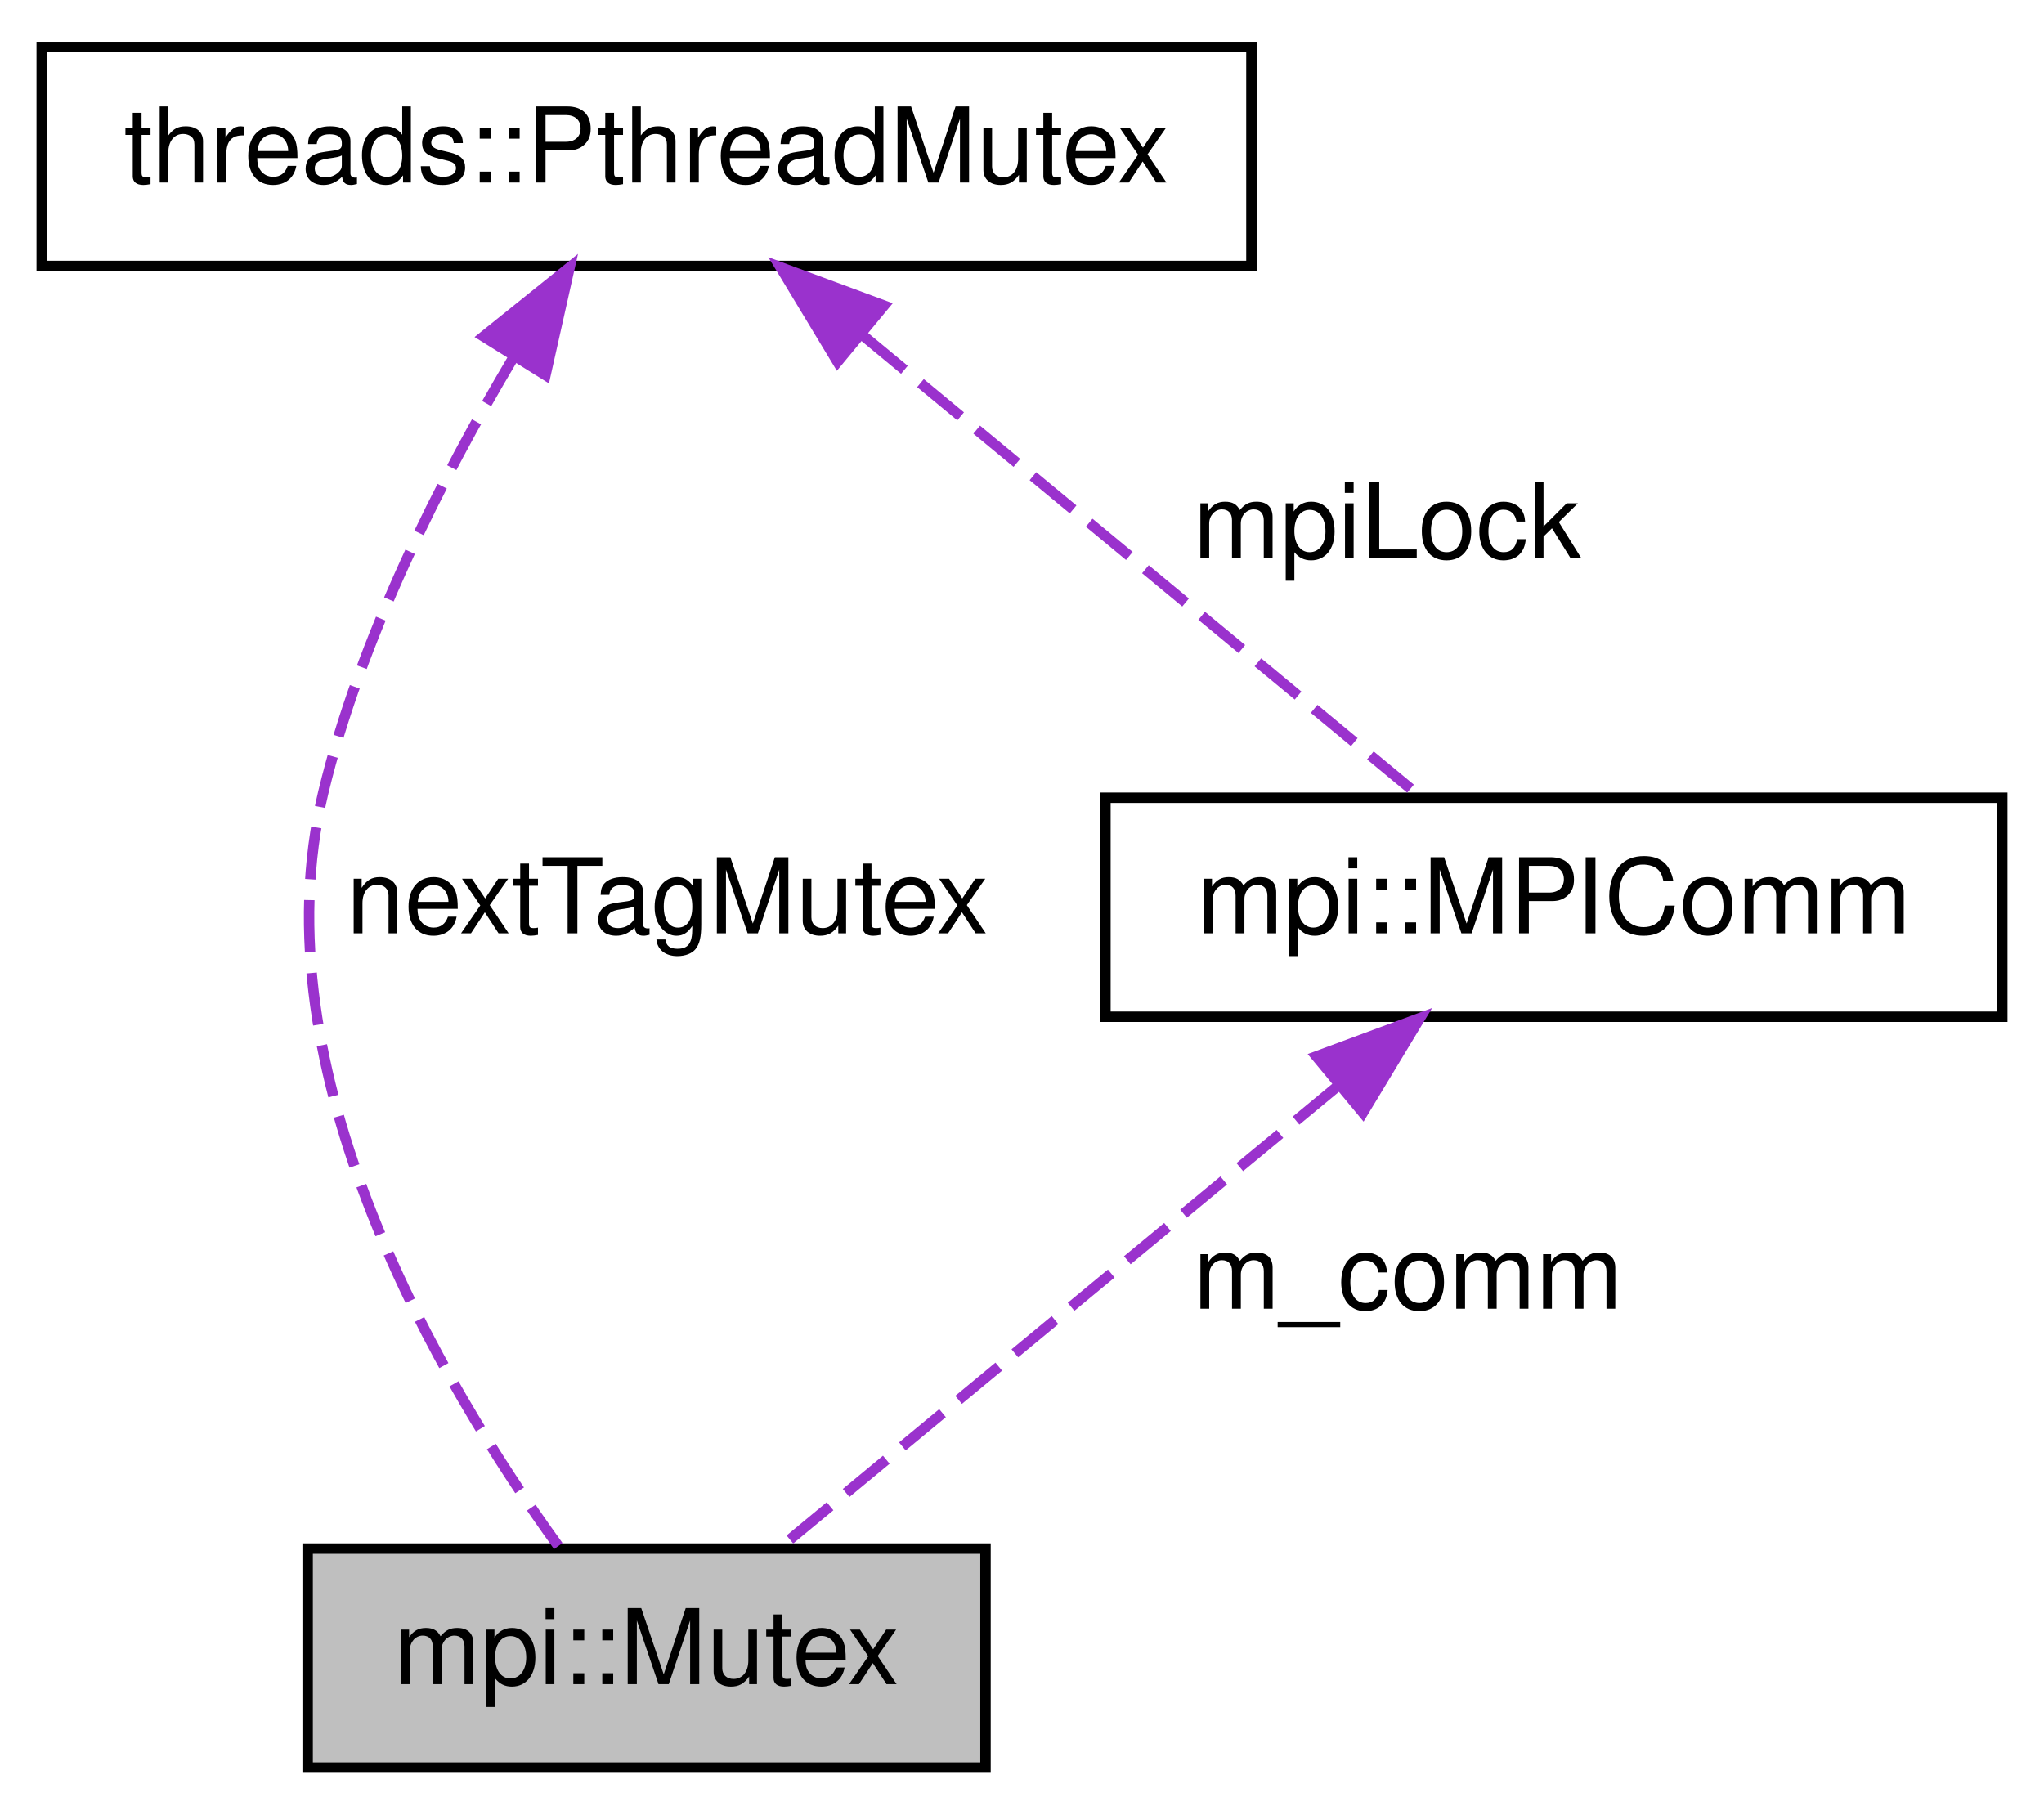
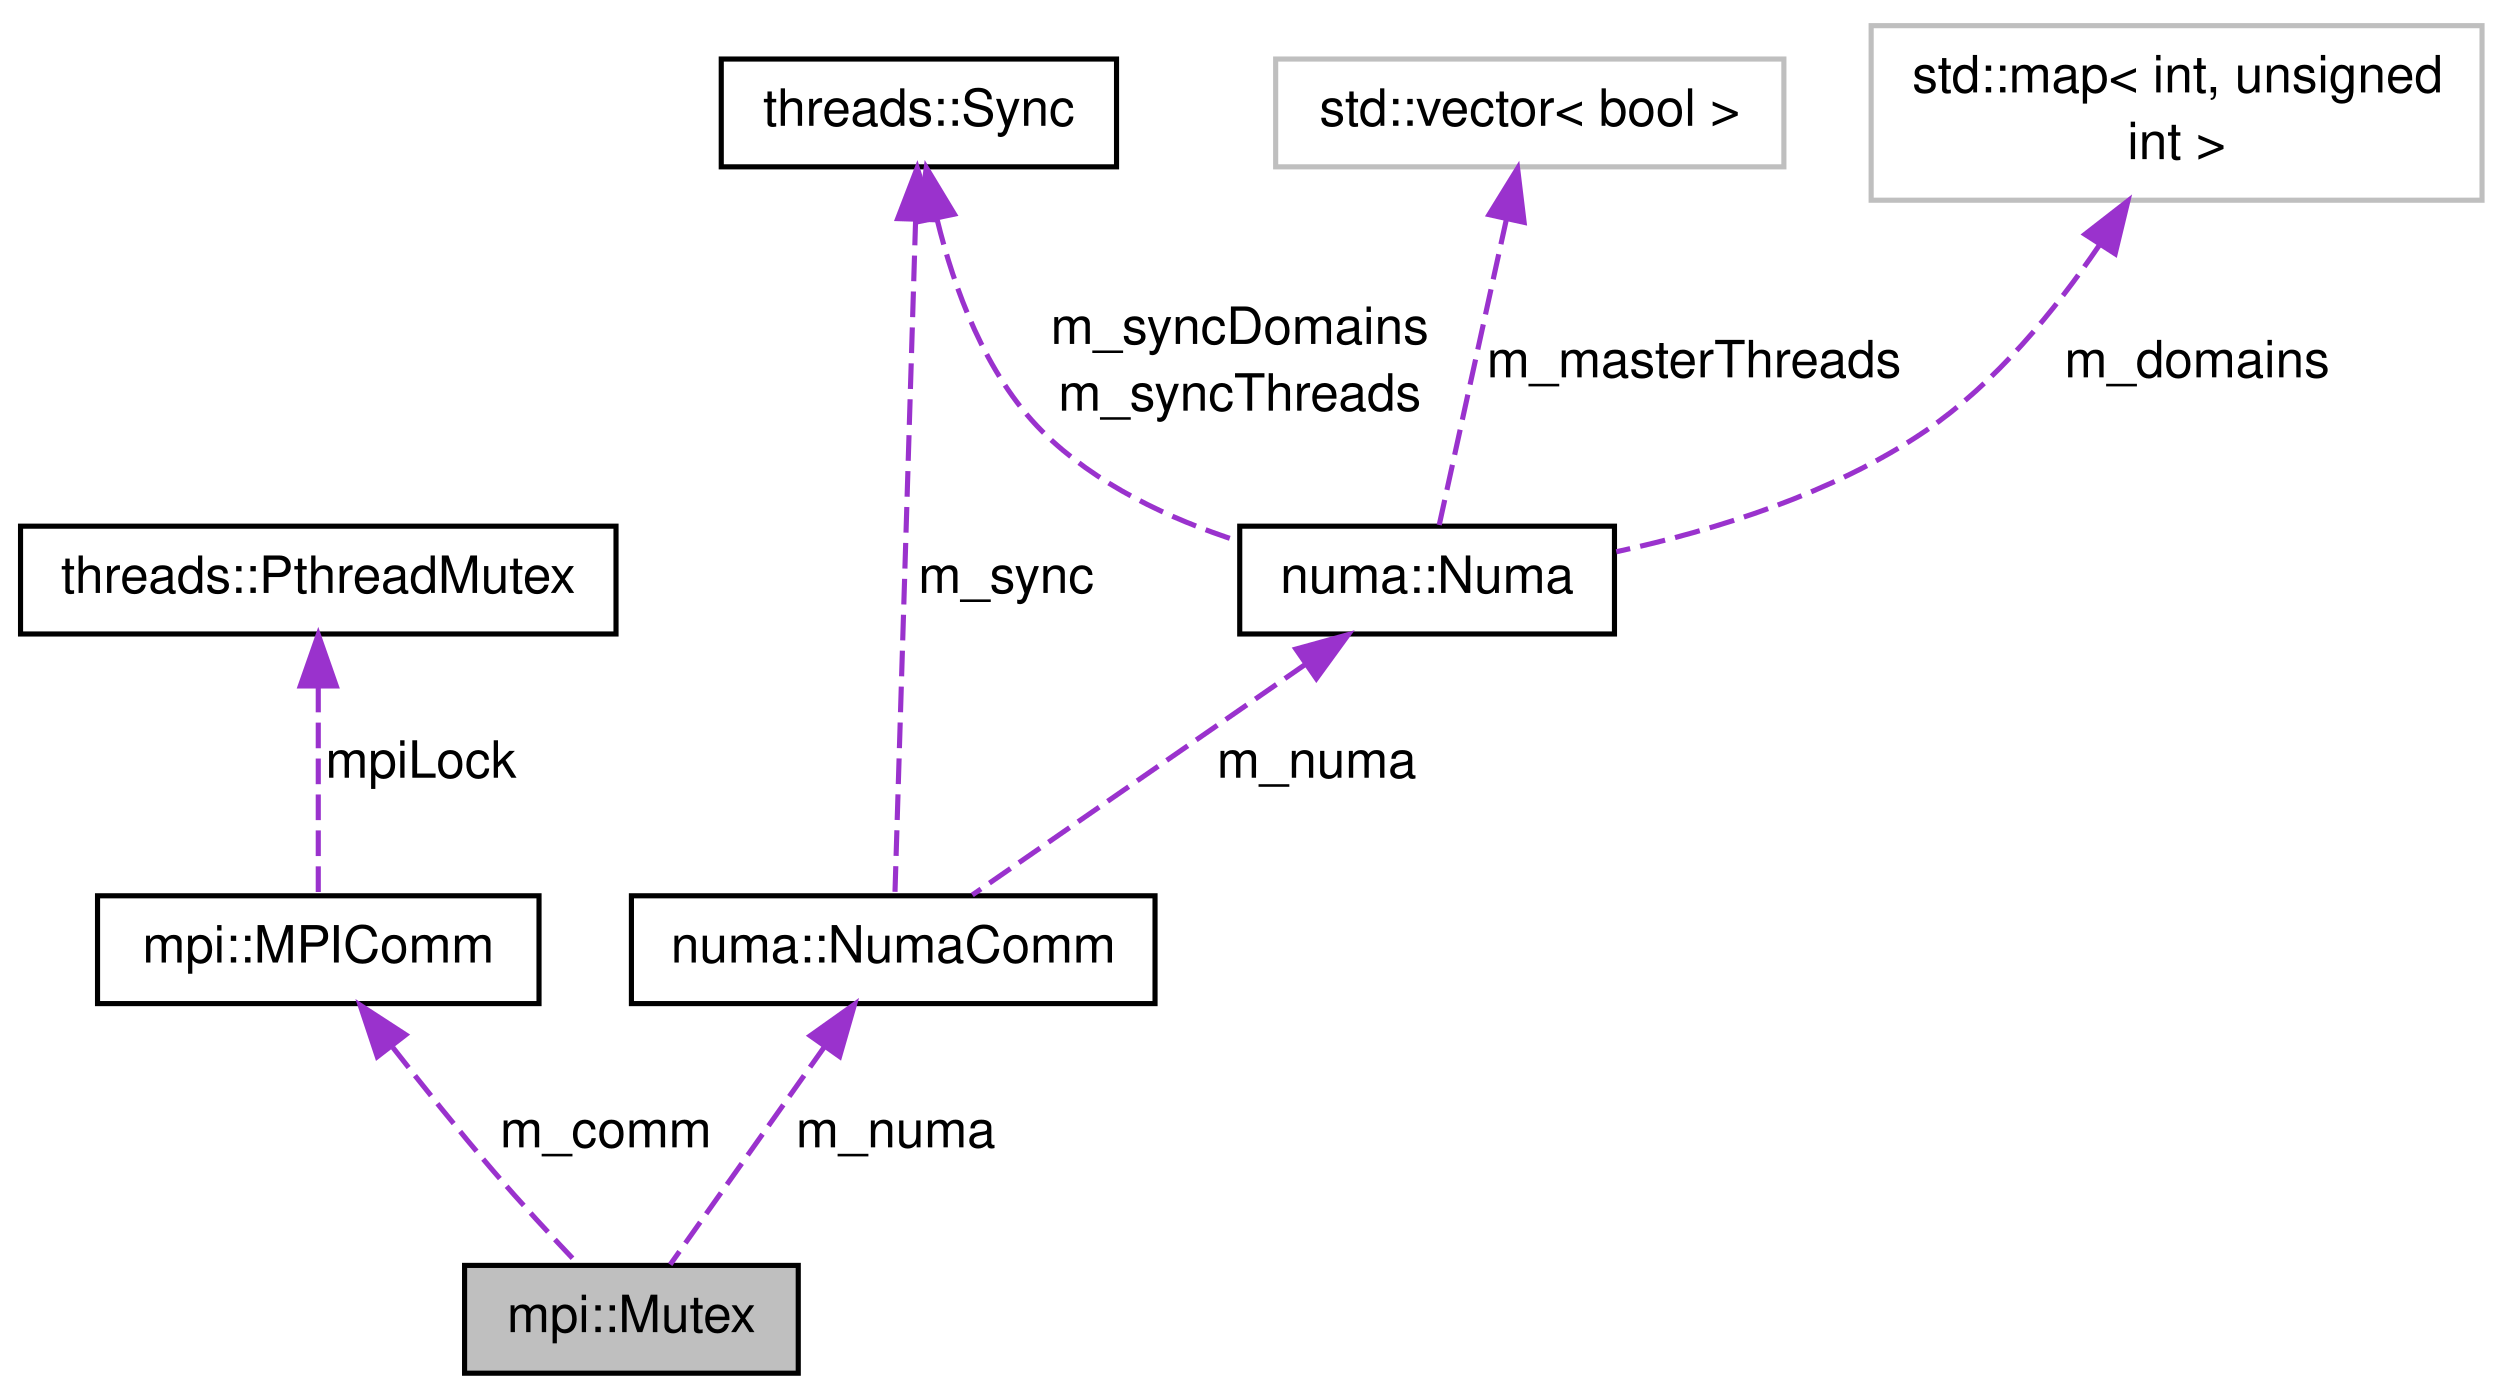
- <svg xmlns="http://www.w3.org/2000/svg" xmlns:xlink="http://www.w3.org/1999/xlink" width="196pt" height="174pt" viewBox="0.00 0.00 196.00 174.00">
-   <g id="graph1" class="graph" transform="scale(1 1) rotate(0) translate(4 170)">
-     <polygon fill="white" stroke="white" points="-4,5 -4,-170 193,-170 193,5 -4,5" />
+ <svg xmlns="http://www.w3.org/2000/svg" xmlns:xlink="http://www.w3.org/1999/xlink" width="487pt" height="272pt" viewBox="0.00 0.00 487.00 272.00">
+   <g id="graph1" class="graph" transform="scale(1 1) rotate(0) translate(4 268)">
+     <polygon fill="white" stroke="white" points="-4,5 -4,-268 484,-268 484,5 -4,5" />
    <g id="node1" class="node">
-       <polygon fill="#bfbfbf" stroke="black" points="25.5,-0.5 25.5,-21.5 90.5,-21.5 90.5,-0.5 25.5,-0.5" />
-       <text text-anchor="middle" x="58" y="-8.5" font-family="Helvetica,sans-Serif" font-size="10.00">mpi::Mutex</text>
+       <polygon fill="#bfbfbf" stroke="black" points="86.5,-0.5 86.5,-21.5 151.5,-21.5 151.5,-0.5 86.5,-0.5" />
+       <text text-anchor="middle" x="119" y="-8.5" font-family="Helvetica,sans-Serif" font-size="10.00">mpi::Mutex</text>
    </g>
    <g id="node2" class="node">
      <a xlink:href="classmpi_1_1MPIComm.xhtml" target="_top" xlink:title="mpi::MPIComm">
-         <polygon fill="white" stroke="black" points="102,-72.5 102,-93.5 188,-93.5 188,-72.5 102,-72.5" />
-         <text text-anchor="middle" x="145" y="-80.5" font-family="Helvetica,sans-Serif" font-size="10.00">mpi::MPIComm</text>
+         <polygon fill="white" stroke="black" points="15,-72.5 15,-93.5 101,-93.5 101,-72.5 15,-72.5" />
+         <text text-anchor="middle" x="58" y="-80.5" font-family="Helvetica,sans-Serif" font-size="10.00">mpi::MPIComm</text>
      </a>
    </g>
    <g id="edge2" class="edge">
-       <path fill="none" stroke="#9a32cd" stroke-dasharray="5,2" d="M124.129,-65.728C107.559,-52.015 84.919,-33.277 70.89,-21.667" />
-       <polygon fill="#9a32cd" stroke="#9a32cd" points="122.227,-68.697 132.163,-72.376 126.69,-63.304 122.227,-68.697" />
-       <text text-anchor="middle" x="131" y="-44.5" font-family="Helvetica,sans-Serif" font-size="10.00"> m_comm</text>
+       <path fill="none" stroke="#9a32cd" stroke-dasharray="5,2" d="M72.509,-63.976C78.421,-56.404 85.406,-47.682 92,-40 97.377,-33.736 103.646,-26.973 108.788,-21.554" />
+       <polygon fill="#9a32cd" stroke="#9a32cd" points="69.495,-62.152 66.15,-72.204 75.034,-66.432 69.495,-62.152" />
+       <text text-anchor="middle" x="114" y="-44.5" font-family="Helvetica,sans-Serif" font-size="10.00"> m_comm</text>
    </g>
    <g id="node4" class="node">
      <a xlink:href="classthreads_1_1PthreadMutex.xhtml" target="_top" xlink:title="threads::PthreadMutex">
        <polygon fill="white" stroke="black" points="0,-144.5 0,-165.5 116,-165.5 116,-144.5 0,-144.5" />
        <text text-anchor="middle" x="58" y="-152.5" font-family="Helvetica,sans-Serif" font-size="10.00">threads::PthreadMutex</text>
      </a>
    </g>
+     <g id="edge4" class="edge">
+       <path fill="none" stroke="#9a32cd" stroke-dasharray="5,2" d="M58,-134.235C58,-120.969 58,-104.319 58,-93.667" />
+       <polygon fill="#9a32cd" stroke="#9a32cd" points="54.5,-134.376 58,-144.376 61.5,-134.376 54.5,-134.376" />
+       <text text-anchor="middle" x="78" y="-116.5" font-family="Helvetica,sans-Serif" font-size="10.00"> mpiLock</text>
+     </g>
+     <g id="node6" class="node">
+       <a xlink:href="classnuma_1_1NumaComm.xhtml" target="_top" xlink:title="numa::NumaComm">
+         <polygon fill="white" stroke="black" points="119,-72.5 119,-93.5 221,-93.5 221,-72.5 119,-72.5" />
+         <text text-anchor="middle" x="170" y="-80.5" font-family="Helvetica,sans-Serif" font-size="10.00">numa::NumaComm</text>
+       </a>
+     </g>
    <g id="edge6" class="edge">
-       <path fill="none" stroke="#9a32cd" stroke-dasharray="5,2" d="M45.176,-135.624C38.307,-124.067 30.545,-108.802 27,-94 20.587,-67.224 38.298,-37.313 49.533,-21.742" />
-       <polygon fill="#9a32cd" stroke="#9a32cd" points="42.366,-137.732 50.625,-144.369 48.307,-134.03 42.366,-137.732" />
-       <text text-anchor="middle" x="60" y="-80.5" font-family="Helvetica,sans-Serif" font-size="10.00"> nextTagMutex</text>
+       <path fill="none" stroke="#9a32cd" stroke-dasharray="5,2" d="M156.682,-64.198C147.085,-50.649 134.478,-32.851 126.556,-21.667" />
+       <polygon fill="#9a32cd" stroke="#9a32cd" points="153.838,-66.239 162.475,-72.376 159.551,-62.193 153.838,-66.239" />
+       <text text-anchor="middle" x="170.5" y="-44.5" font-family="Helvetica,sans-Serif" font-size="10.00"> m_numa</text>
    </g>
-     <g id="edge4" class="edge">
-       <path fill="none" stroke="#9a32cd" stroke-dasharray="5,2" d="M78.871,-137.728C95.441,-124.015 118.081,-105.277 132.11,-93.667" />
-       <polygon fill="#9a32cd" stroke="#9a32cd" points="76.31,-135.304 70.837,-144.376 80.773,-140.697 76.31,-135.304" />
-       <text text-anchor="middle" x="129" y="-116.5" font-family="Helvetica,sans-Serif" font-size="10.00"> mpiLock</text>
+     <g id="node8" class="node">
+       <a xlink:href="classthreads_1_1Sync.xhtml" target="_top" xlink:title="Synchronizes a set of threads. ">
+         <polygon fill="white" stroke="black" points="136.5,-235.5 136.5,-256.5 213.5,-256.5 213.5,-235.5 136.5,-235.5" />
+         <text text-anchor="middle" x="175" y="-243.5" font-family="Helvetica,sans-Serif" font-size="10.00">threads::Sync</text>
+       </a>
+     </g>
+     <g id="edge8" class="edge">
+       <path fill="none" stroke="#9a32cd" stroke-dasharray="5,2" d="M174.362,-225.21C173.283,-190.041 171.136,-120.049 170.323,-93.522" />
+       <polygon fill="#9a32cd" stroke="#9a32cd" points="170.867,-225.417 174.672,-235.305 177.864,-225.202 170.867,-225.417" />
+       <text text-anchor="middle" x="192" y="-152.5" font-family="Helvetica,sans-Serif" font-size="10.00"> m_sync</text>
+     </g>
+     <g id="node10" class="node">
+       <a xlink:href="classnuma_1_1Numa.xhtml" target="_top" xlink:title="numa::Numa">
+         <polygon fill="white" stroke="black" points="237.5,-144.5 237.5,-165.5 310.5,-165.5 310.5,-144.5 237.5,-144.5" />
+         <text text-anchor="middle" x="274" y="-152.5" font-family="Helvetica,sans-Serif" font-size="10.00">numa::Numa</text>
+       </a>
+     </g>
+     <g id="edge12" class="edge">
+       <path fill="none" stroke="#9a32cd" stroke-dasharray="5,2" d="M178.563,-225.199C181.824,-211.887 187.903,-195.093 199,-184 209.367,-173.637 223.847,-166.896 237.322,-162.55" />
+       <polygon fill="#9a32cd" stroke="#9a32cd" points="175.059,-224.857 176.438,-235.362 181.911,-226.29 175.059,-224.857" />
+       <text text-anchor="middle" x="237.5" y="-201" font-family="Helvetica,sans-Serif" font-size="10.00"> m_syncDomains</text>
+       <text text-anchor="middle" x="237.5" y="-188" font-family="Helvetica,sans-Serif" font-size="10.00">m_syncThreads</text>
+     </g>
+     <g id="edge10" class="edge">
+       <path fill="none" stroke="#9a32cd" stroke-dasharray="5,2" d="M250.402,-138.663C230.49,-124.878 202.563,-105.544 185.409,-93.667" />
+       <polygon fill="#9a32cd" stroke="#9a32cd" points="248.44,-141.562 258.654,-144.376 252.425,-135.806 248.44,-141.562" />
+       <text text-anchor="middle" x="252.5" y="-116.5" font-family="Helvetica,sans-Serif" font-size="10.00"> m_numa</text>
+     </g>
+     <g id="node13" class="node">
+       <polygon fill="white" stroke="#bfbfbf" points="244.5,-235.5 244.5,-256.5 343.5,-256.5 343.5,-235.5 244.5,-235.5" />
+       <text text-anchor="middle" x="294" y="-243.5" font-family="Helvetica,sans-Serif" font-size="10.00">std::vector&lt; bool &gt;</text>
+     </g>
+     <g id="edge14" class="edge">
+       <path fill="none" stroke="#9a32cd" stroke-dasharray="5,2" d="M289.453,-225.31C285.359,-206.681 279.508,-180.059 276.308,-165.501" />
+       <polygon fill="#9a32cd" stroke="#9a32cd" points="286.062,-226.188 291.627,-235.204 292.899,-224.686 286.062,-226.188" />
+       <text text-anchor="middle" x="326" y="-194.5" font-family="Helvetica,sans-Serif" font-size="10.00"> m_masterThreads</text>
+     </g>
+     <g id="node15" class="node">
+       <polygon fill="white" stroke="#bfbfbf" points="360.5,-229 360.5,-263 479.5,-263 479.5,-229 360.5,-229" />
+       <text text-anchor="start" x="368.5" y="-250" font-family="Helvetica,sans-Serif" font-size="10.00">std::map&lt; int, unsigned</text>
+       <text text-anchor="middle" x="420" y="-237" font-family="Helvetica,sans-Serif" font-size="10.00"> int &gt;</text>
+     </g>
+     <g id="edge16" class="edge">
+       <path fill="none" stroke="#9a32cd" stroke-dasharray="5,2" d="M404.889,-220.144C396.377,-207.612 384.703,-193.299 371,-184 353.111,-171.86 330.02,-164.691 310.855,-160.519" />
+       <polygon fill="#9a32cd" stroke="#9a32cd" points="402.149,-222.353 410.513,-228.857 408.031,-218.557 402.149,-222.353" />
+       <text text-anchor="middle" x="424" y="-194.5" font-family="Helvetica,sans-Serif" font-size="10.00"> m_domains</text>
    </g>
  </g>
</svg>
